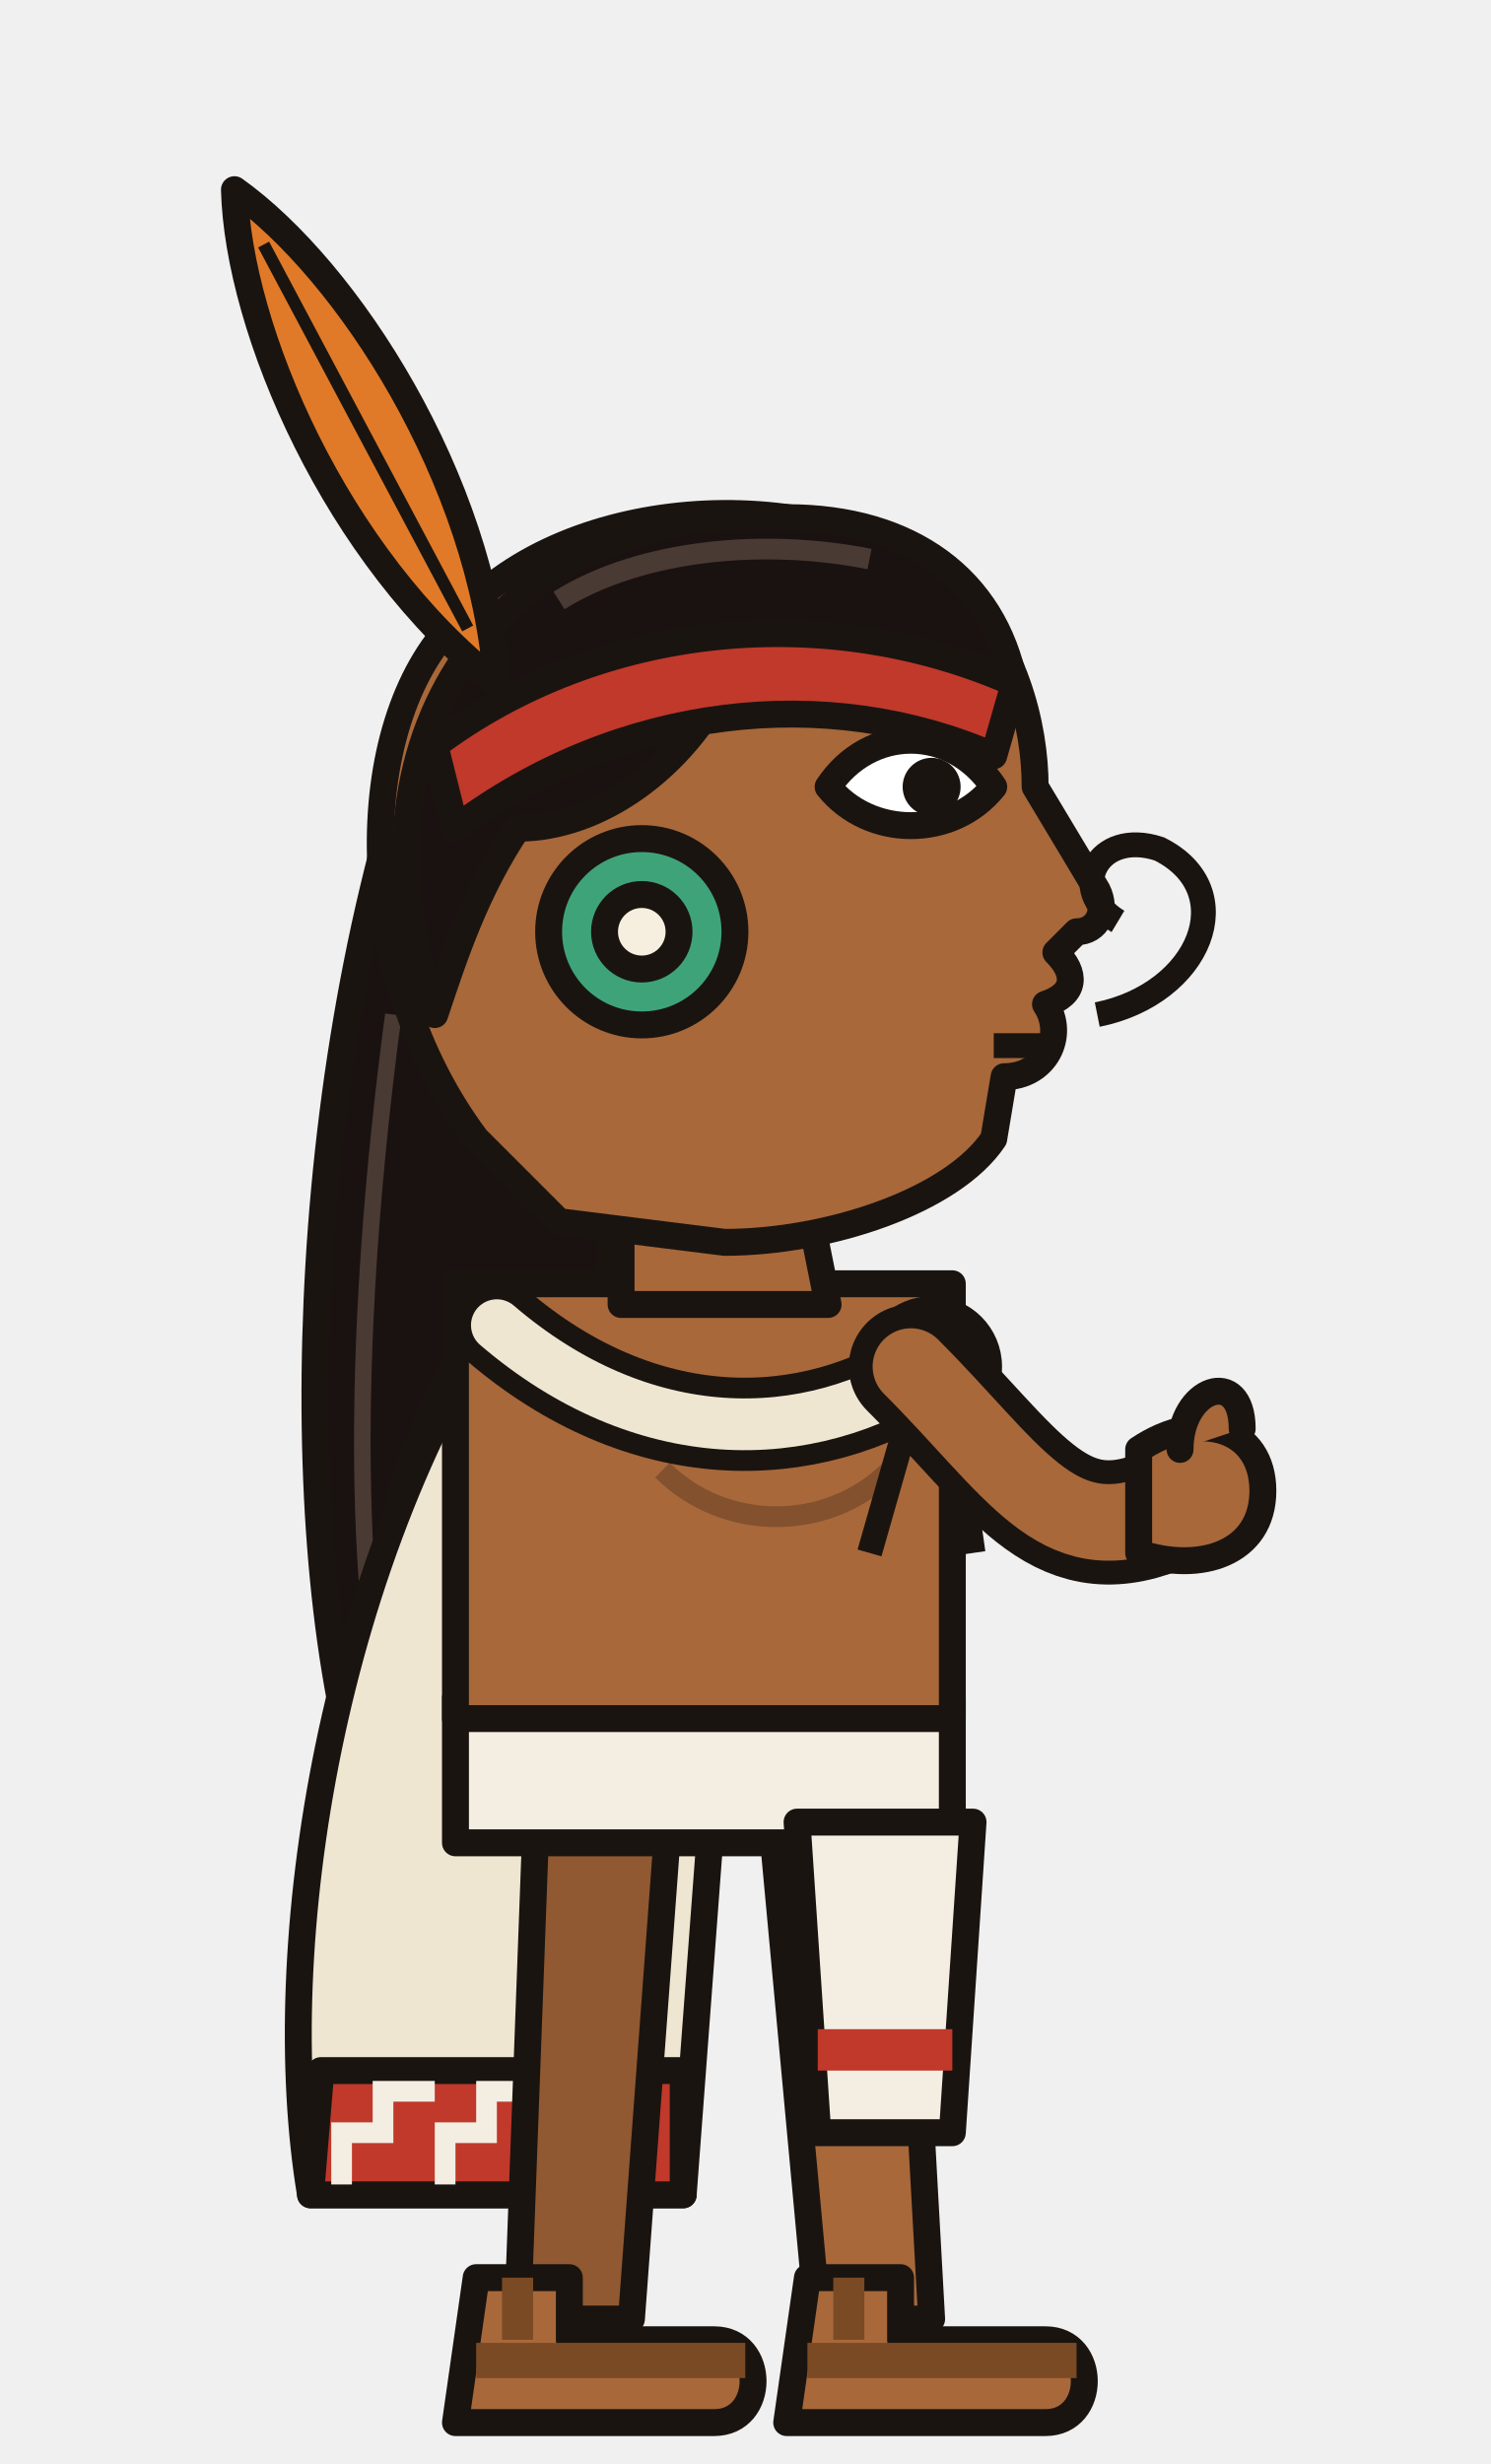
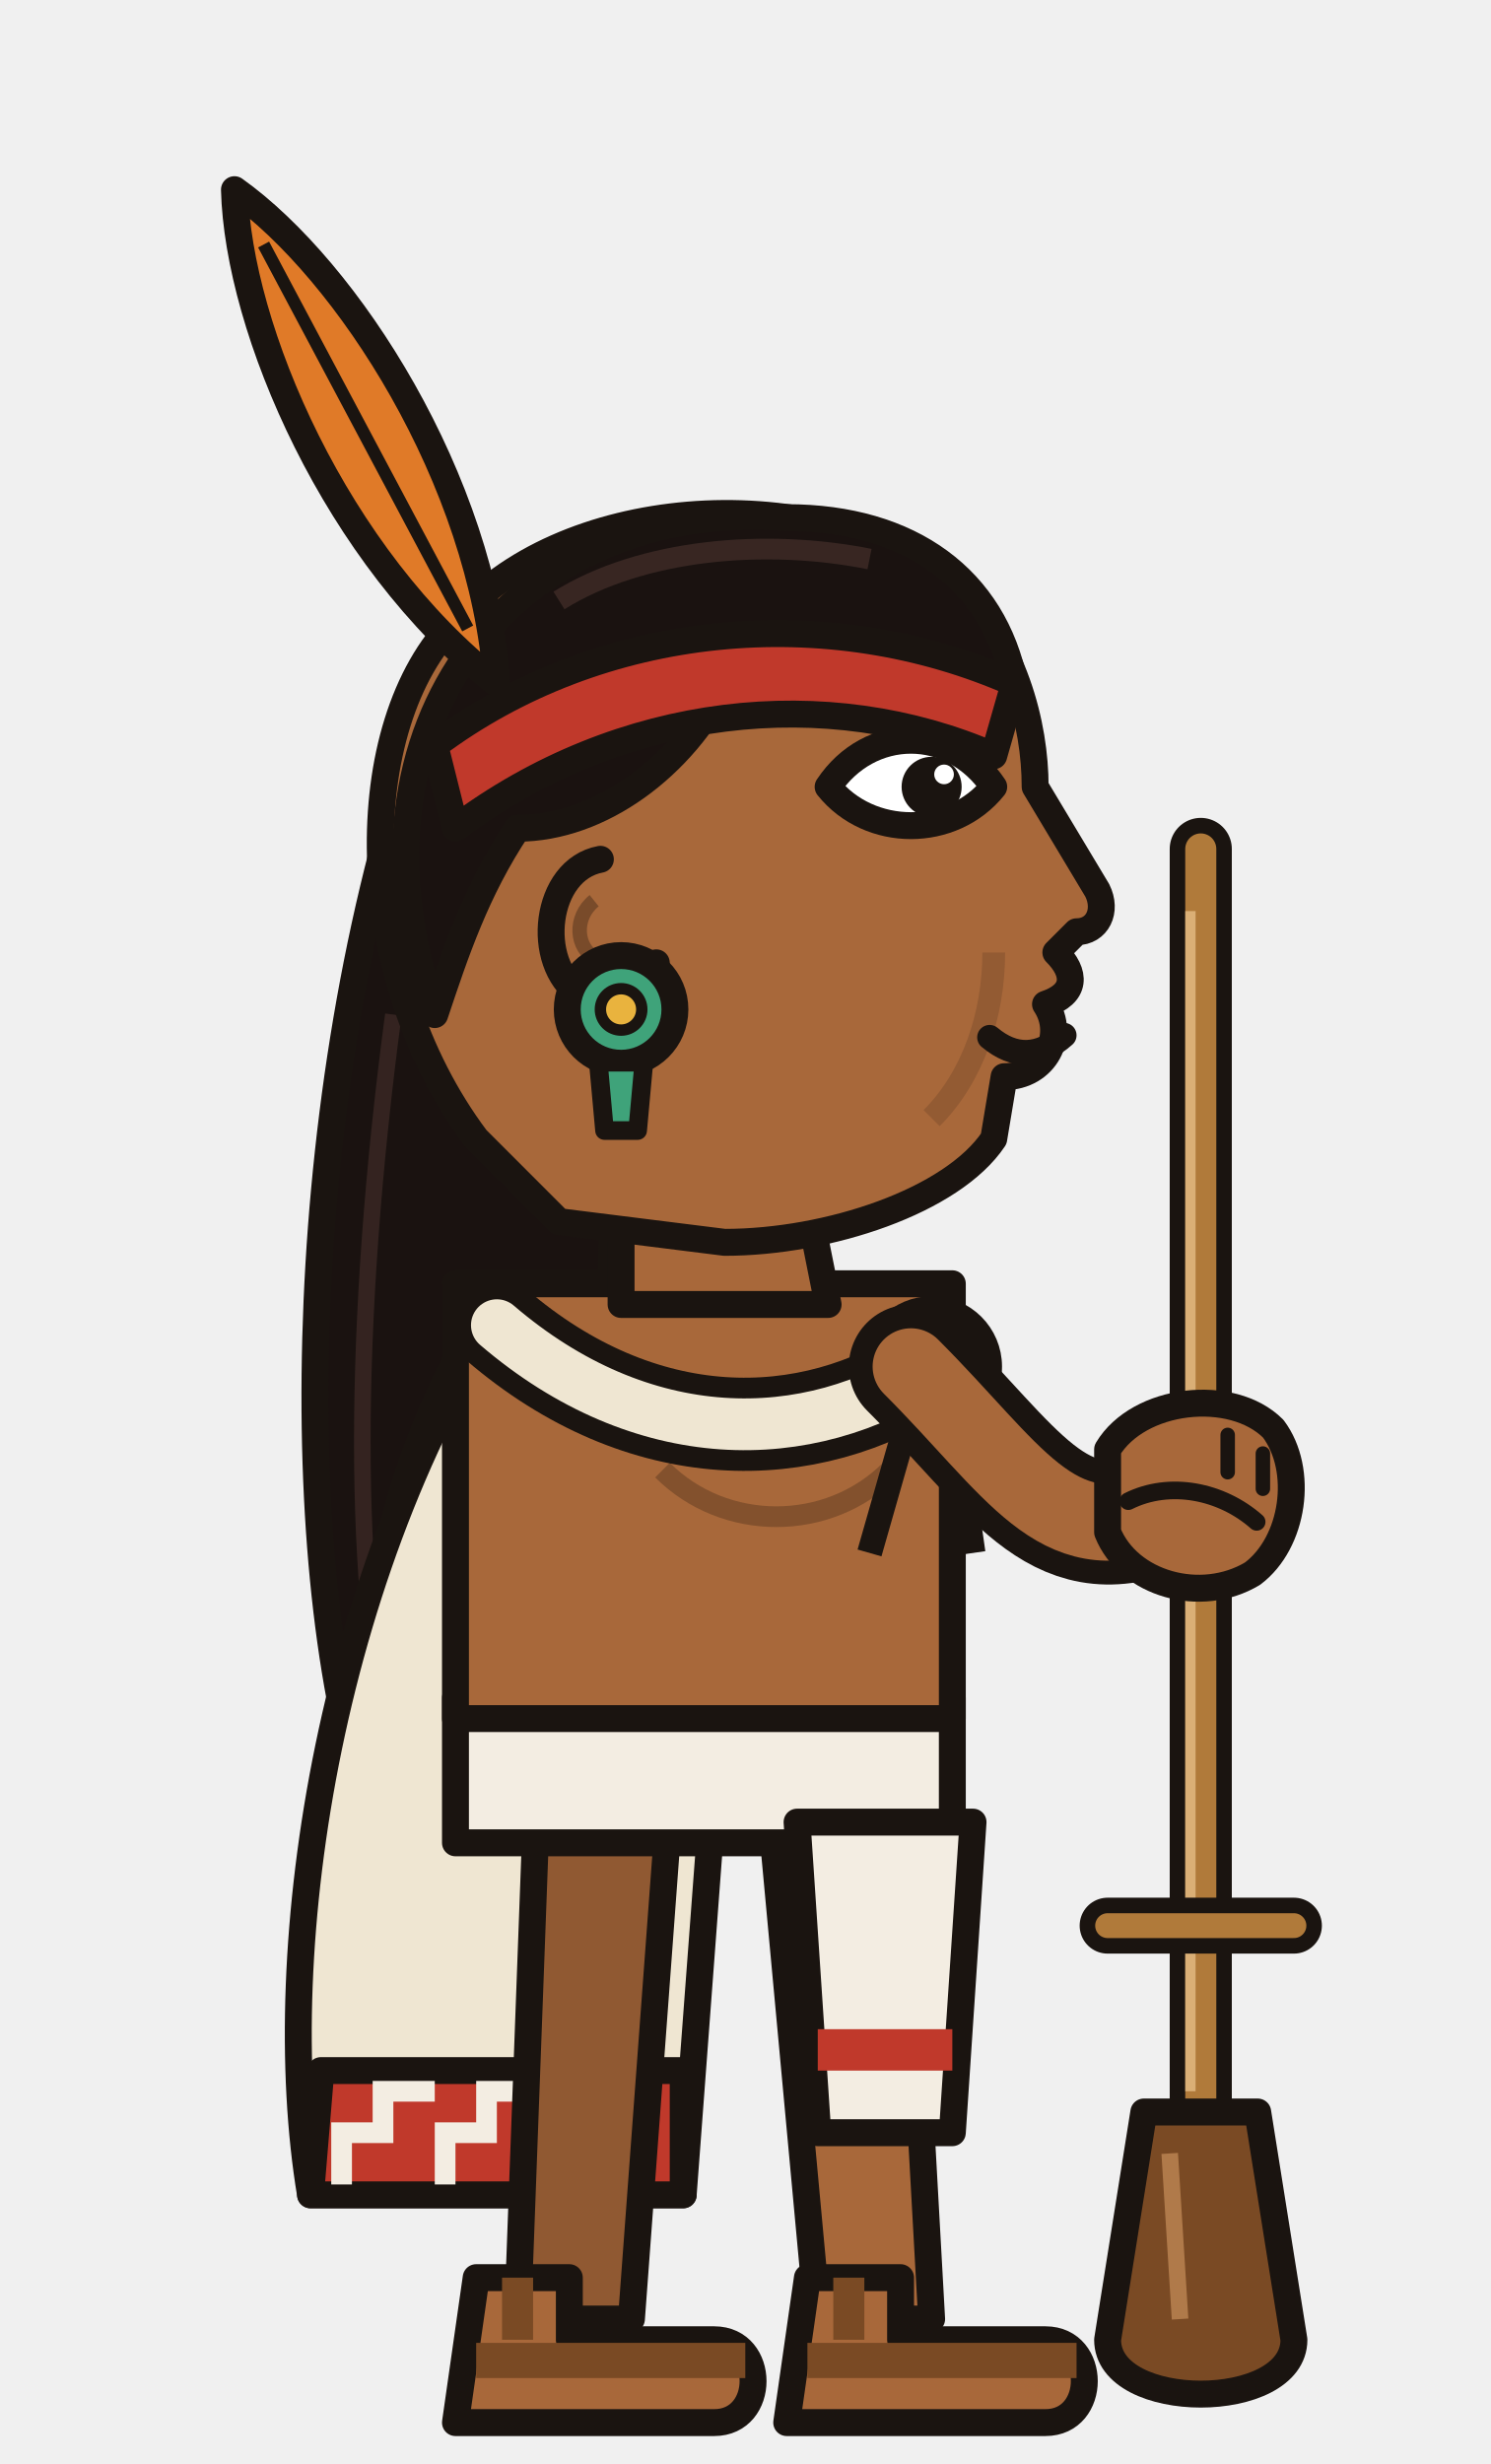
<svg xmlns="http://www.w3.org/2000/svg" class="fig fig--borgia" viewBox="-4 -38 144 238" role="img" aria-label="Tú">
+   <path d="M112 170 V44" stroke="#1a1410" stroke-width="6" stroke-linecap="round" />
+   <path d="M112 170 V44" stroke="#b07a3a" stroke-width="3" stroke-linecap="round" />
+   <path d="M111 164 V50" stroke="#e8c08a" stroke-width="1" opacity=".75" />
+   <path d="M106.5 166 h11 l3.5 22 c 0 7 -18 7 -18 0Z" fill="#7a4a24" stroke="#1a1410" stroke-width="2.6" stroke-linejoin="round" stroke-linecap="round" />
+   <path d="M109 170 l1 16" stroke="#b07a4a" stroke-width="1.6" />
+   <path d="M103 148 h18" stroke="#1a1410" stroke-width="5.4" stroke-linecap="round" />
+   <path d="M103 148 h18" stroke="#b07a3a" stroke-width="2.4" stroke-linecap="round" />
  <path d="M36 34 C 24 70 24 116 32 138 L58 138 C 54 110 54 70 58 52Z" fill="#1a1210" stroke="#1a1410" stroke-width="2.6" stroke-linejoin="round" stroke-linecap="round" />
-   <path d="M34 60 C 30 90 30 116 34 132" stroke="#4a3a34" stroke-width="1.6" fill="none" />
+   <path d="M34 60 C 30 90 30 116 34 132" stroke="#3e2b26" stroke-width="1.6" fill="none" opacity=".7" />
  <path d="M44 96 C 36 112 36 124 40 134" fill="none" stroke="#1a1410" stroke-width="12" stroke-linecap="round" />
  <path d="M44 96 C 36 112 36 124 40 134" fill="none" stroke="#8f5831" stroke-width="7.4" stroke-linecap="round" />
+   <path d="M34.5 133 C 36 128.5 44 128.5 45.6 133 C 46.6 138 43.6 142 40 142 C 36.4 142 33.6 138 34.5 133Z" fill="#8f5831" stroke="#1a1410" stroke-width="2.6" stroke-linejoin="round" stroke-linecap="round" />
  <path d="M46 86 C 28 112 22 150 26 174 L62 174 L68 94Z" fill="#efe6d2" stroke="#1a1410" stroke-width="2.6" stroke-linejoin="round" stroke-linecap="round" />
  <path d="M27 162 L62 162 L62 174 L26 174Z" fill="#c0392b" stroke="#1a1410" stroke-width="2.6" stroke-linejoin="round" stroke-linecap="round" />
  <path d="M29 173 v-5 h4 v-4 h5M39 173 v-5 h4 v-4 h5M49 173 v-5 h4 v-4 h5" fill="none" stroke="#f3ede2" stroke-width="2" />
  <path d="M48 132 L46 186 L57 186 L61 132Z" fill="#905932" stroke="#1a1410" stroke-width="2.6" stroke-linejoin="round" stroke-linecap="round" />
  <path d="M70 132 L75 186 L86 186 L83 132Z" fill="#a8683a" stroke="#1a1410" stroke-width="2.6" stroke-linejoin="round" stroke-linecap="round" />
  <path d="M42 182 h9 v6 h14 c 5 0 5 8 0 8 h-25Z" fill="#a8683a" stroke="#1a1410" stroke-width="2.6" stroke-linejoin="round" stroke-linecap="round" />
  <path d="M42 190 H68" stroke="#7a4a24" stroke-width="3.4" />
  <path d="M46 182 v6" stroke="#7a4a24" stroke-width="3" />
  <path d="M74 182 h9 v6 h14 c 5 0 5 8 0 8 h-25Z" fill="#a8683a" stroke="#1a1410" stroke-width="2.6" stroke-linejoin="round" stroke-linecap="round" />
  <path d="M74 190 H100" stroke="#7a4a24" stroke-width="3.4" />
  <path d="M78 182 v6" stroke="#7a4a24" stroke-width="3" />
  <path d="M40 126 H88 L88 140 H40Z" fill="#f3ede2" stroke="#1a1410" stroke-width="2.6" stroke-linejoin="round" stroke-linecap="round" />
  <path d="M73 138 L90 138 L88 168 L75 168Z" fill="#f3ede2" stroke="#1a1410" stroke-width="2.6" stroke-linejoin="round" stroke-linecap="round" />
  <path d="M75 160 H88" stroke="#c0392b" stroke-width="4" />
  <path d="M40 86 H88 L88 128 H40Z" fill="#a8683a" stroke="#1a1410" stroke-width="2.6" stroke-linejoin="round" stroke-linecap="round" />
  <path d="M60 104 C 66 110 76 110 82 104" stroke="#83512d" stroke-width="2" fill="none" />
  <path d="M44 90 C 58 102 74 102 86 94" stroke="#1a1410" stroke-width="9" fill="none" stroke-linecap="round" />
  <path d="M44 90 C 58 102 74 102 86 94" stroke="#efe6d2" stroke-width="5" fill="none" stroke-linecap="round" />
  <circle cx="86" cy="94" r="5.5" fill="#efe6d2" stroke="#1a1410" stroke-width="2.6" stroke-linejoin="round" stroke-linecap="round" />
  <path d="M84 98 L80 112 M88 98 L90 112" stroke="#1a1410" stroke-width="2.4" />
  <path d="M56 76 L56 88 L76 88 L74 78" fill="#a8683a" stroke="#1a1410" stroke-width="2.6" stroke-linejoin="round" stroke-linecap="round" />
  <path d="M42 72 C 30 56 30 32 40 22 C 50 10 74 8 88 18 C 94 24 96 32 96 38 L102 48 C 103 50 102 52 100 52 L98 54 C 100 56 100 58 97 59 C 99 62 97 66 93 66 L92 72 C 88 78 76 82 66 82 L50 80Z" fill="#a8683a" stroke="#1a1410" stroke-width="2.6" stroke-linejoin="round" stroke-linecap="round" />
+   <path d="M86 70 C 90 66 92 60 92 54" stroke="#8a5530" stroke-width="2.2" fill="none" opacity=".7" />
  <path d="M76 38 C 80 32 88 32 92 38 C 88 43 80 43 76 38Z" fill="#fff" stroke="#1a1410" stroke-width="2.6" stroke-linejoin="round" stroke-linecap="round" />
-   <circle cx="86" cy="38" r="2.8" fill="#1a1410" />
-   <path d="M76 29 Q84 25 92 29" stroke="#1a1410" stroke-width="2.4" fill="none" />
-   <path d="M92 63 h6" stroke="#1a1410" stroke-width="2.4" />
-   <circle cx="58" cy="52" r="9" fill="#3fa37a" stroke="#1a1410" stroke-width="2.6" stroke-linejoin="round" stroke-linecap="round" />
-   <circle cx="58" cy="52" r="3.6" fill="#f6efe0" stroke="#1a1410" stroke-width="2.6" stroke-linejoin="round" stroke-linecap="round" />
+   <circle cx="86" cy="38" r="2.9" fill="#1a1410" />
+   <circle cx="87.2" cy="36.8" r=".95" fill="#fff" />
+   <path d="M76 29.4 Q84 24.6 92 29" stroke="#1a1410" stroke-width="2.4" fill="none" stroke-linecap="round" />
+   <path d="M91.6 62.2 q3.6 3 7.2 -.2" stroke="#1a1410" stroke-width="2.4" fill="none" stroke-linecap="round" />
+   <path d="M54 45 C 48.6 46 47.6 55 52 58 C 55 60 59 58.6 59.4 55" fill="#a8683a" stroke="#1a1410" stroke-width="2.6" stroke-linejoin="round" stroke-linecap="round" />
+   <path d="M53.4 49 C 51.4 50.6 51.6 53.6 53.6 54.6" fill="none" stroke="#794b2a" stroke-width="1.4" />
+   <circle cx="56" cy="59.5" r="5.2" fill="#3fa37a" stroke="#1a1410" stroke-width="2.6" stroke-linejoin="round" stroke-linecap="round" />
+   <circle cx="56" cy="59.5" r="2" fill="#e9b33e" stroke="#1a1410" stroke-width="1.1" />
+   <path d="M53.8 64.6 h4.4 l-.6 6.6 h-3.2Z" fill="#3fa37a" stroke="#1a1410" stroke-width="1.8" stroke-linejoin="round" />
  <path d="M38 60 C 28 32 46 10 72 12 C 84 12 92 18 94 28 C 84 24 74 24 66 28 C 62 36 54 42 46 42 C 42 48 40 54 38 60Z" fill="#1a1210" stroke="#1a1410" stroke-width="2.6" stroke-linejoin="round" stroke-linecap="round" />
-   <path d="M50 20 C 58 15 70 14 80 16" stroke="#4a3a34" stroke-width="2" fill="none" />
+   <path d="M50 20 C 58 15 70 14 80 16" stroke="#442f2a" stroke-width="2" fill="none" opacity=".7" />
  <g transform="rotate(-28 44 28)">
    <path d="M44 28 C 36 10 38 -14 44 -26 C 50 -14 52 10 44 28Z" fill="#e07a28" stroke="#1a1410" stroke-width="2.6" stroke-linejoin="round" stroke-linecap="round" />
    <path d="M44 22 V-20" stroke="#1a1410" stroke-width="1.2" />
  </g>
  <path d="M38 34 C 54 22 76 20 94 28 L92 35 C 76 28 56 30 40 42Z" fill="#c0392b" stroke="#1a1410" stroke-width="2.6" stroke-linejoin="round" stroke-linecap="round" />
  <path d="M84 94 C 94 104 98 112 108 108" fill="none" stroke="#1a1410" stroke-width="12" stroke-linecap="round" />
  <path d="M84 94 C 94 104 98 112 108 108" fill="none" stroke="#a8683a" stroke-width="7.4" stroke-linecap="round" />
-   <path d="M106 102 C 112 98 118 100 118 106 C 118 112 112 114 106 112 Z" fill="#a8683a" stroke="#1a1410" stroke-width="2.6" stroke-linejoin="round" stroke-linecap="round" />
-   <path d="M110 102 C 110 96 116 94 116 100" fill="#a8683a" stroke="#1a1410" stroke-width="2.6" stroke-linejoin="round" stroke-linecap="round" />
-   <path d="M102 60 c 10 -2 14 -12 6 -16 c -6 -2 -9 4 -4 7" fill="none" stroke="#1a1410" stroke-width="2.4" />
+   <path d="M103 102 C 106 97 115 96 119 100 C 122 104 121 111 117 114 C 112 117 105 115 103 110 Z" fill="#a8683a" stroke="#1a1410" stroke-width="2.6" stroke-linejoin="round" stroke-linecap="round" />
+   <path d="M114.6 100.6 v3.6 M118 102.4 v3.4" stroke="#1a1410" stroke-width="1.4" stroke-linecap="round" />
+   <path d="M105 107 C 109 105 114 106 117.4 109" fill="none" stroke="#1a1410" stroke-width="1.7" stroke-linecap="round" />
</svg>
